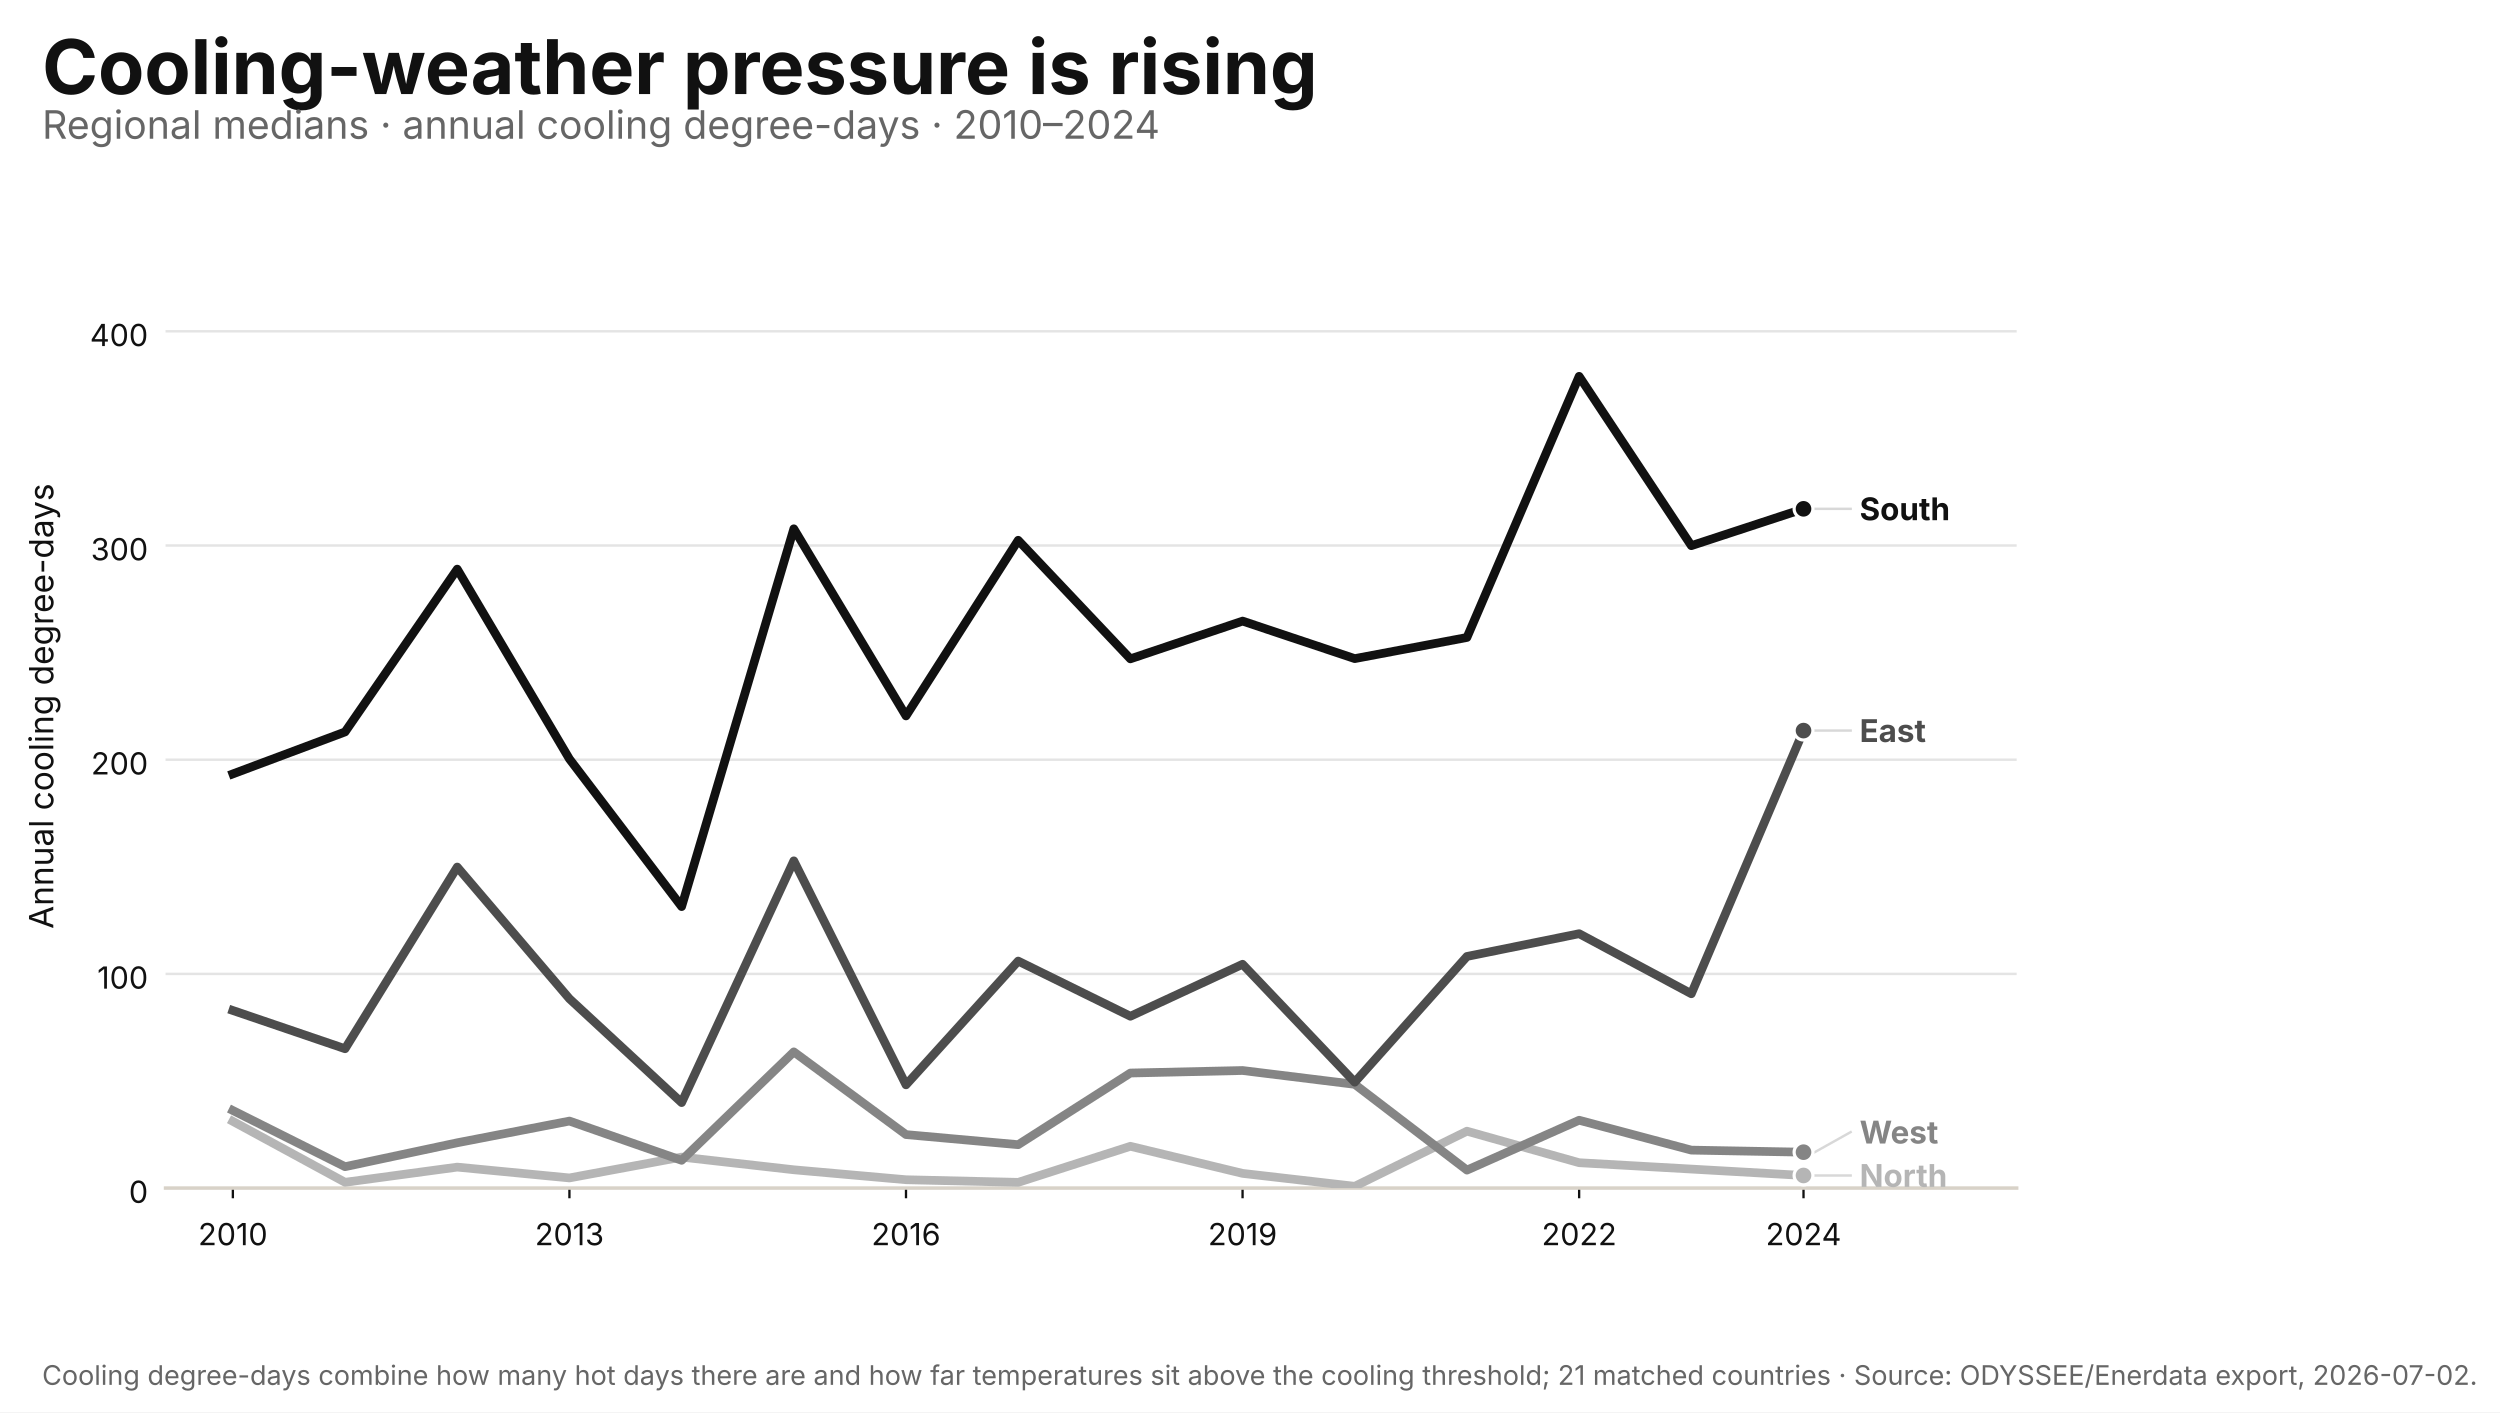
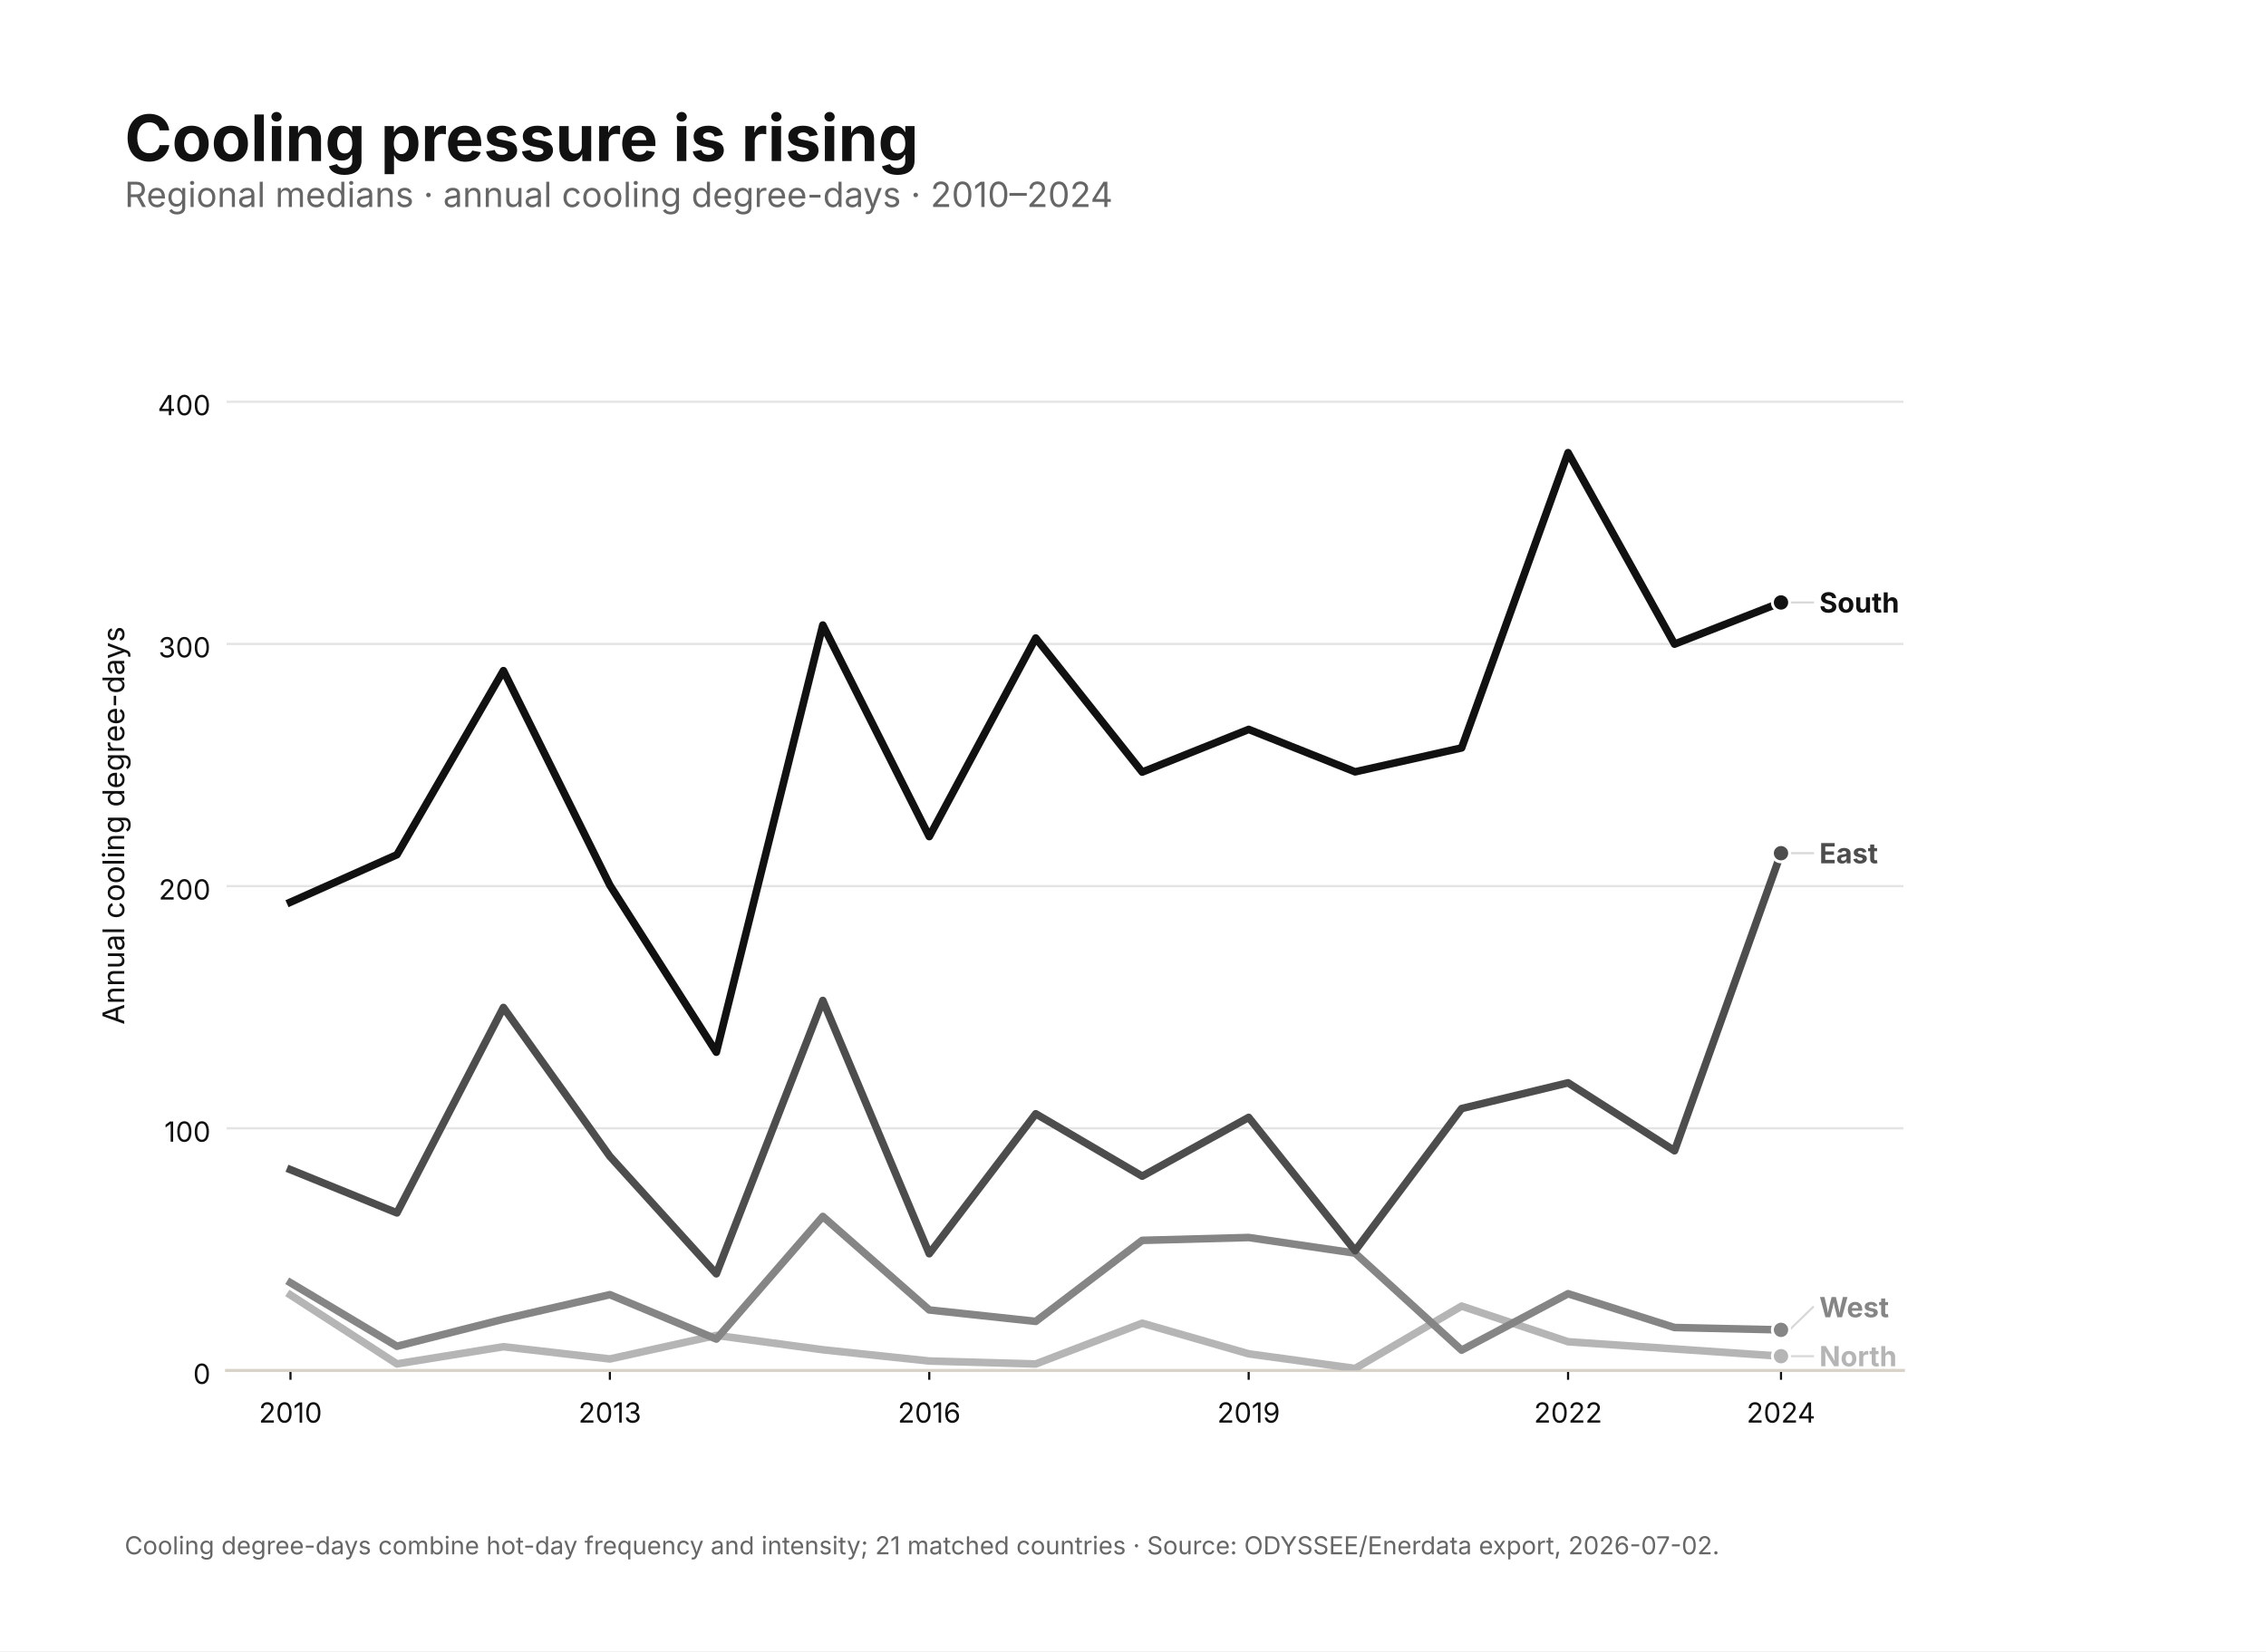
- <svg xmlns="http://www.w3.org/2000/svg" xmlns:xlink="http://www.w3.org/1999/xlink" width="860.555pt" height="486.144pt" viewBox="0 0 860.555 486.144" version="1.1">
+ <svg xmlns="http://www.w3.org/2000/svg" xmlns:xlink="http://www.w3.org/1999/xlink" width="849.6pt" height="619.2pt" viewBox="0 0 849.6 619.2" version="1.1">
  <defs>
    <style type="text/css">*{stroke-linejoin: round; stroke-linecap: butt}</style>
  </defs>
  <g id="figure_1">
    <g id="patch_1">
-       <path d="M 0 486.144 L 860.555 486.144 L 860.555 0 L 0 0 z " style="fill: #ffffff" />
+       <path d="M 0 619.2 L 849.6 619.2 L 849.6 0 L 0 0 z " style="fill: #ffffff" />
    </g>
    <g id="axes_1">
      <g id="patch_2">
-         <path d="M 56.984 408.96 L 694.184 408.96 L 694.184 77.184 L 56.984 77.184 z " style="fill: #ffffff" />
+         <path d="M 84.96 513.936 L 713.664 513.936 L 713.664 105.264 L 84.96 105.264 z " style="fill: #ffffff" />
      </g>
      <g id="matplotlib.axis_1">
        <g id="xtick_1">
          <g id="line2d_1">
            <defs>
              <path id="mbba8bcf165" d="M 0 0 L 0 3.5 " style="stroke: #111111; stroke-width: 0.8" />
            </defs>
            <g>
-               <use xlink:href="#mbba8bcf165" x="80.155" y="408.96" style="fill: #111111; stroke: #111111; stroke-width: 0.8" />
+               <use xlink:href="#mbba8bcf165" x="108.911" y="513.936" style="fill: #111111; stroke: #111111; stroke-width: 0.8" />
            </g>
          </g>
          <g id="text_1">
-             <text style="font-size: 10.5px; font-family: 'Inter', 'Helvetica Neue', 'Arial', 'DejaVu Sans', sans-serif; text-anchor: middle; fill: #111111" x="80.155" y="428.632" transform="rotate(-0 80.15485 428.6319)">2010</text>
+             <text style="font-size: 10.4px; font-family: 'Inter', 'Helvetica Neue', 'Arial', 'DejaVu Sans', sans-serif; text-anchor: middle; fill: #111111" x="108.911" y="533.511" transform="rotate(-0 108.9106 533.511)">2010</text>
          </g>
        </g>
        <g id="xtick_2">
          <g id="line2d_2">
            <g>
-               <use xlink:href="#mbba8bcf165" x="196.009" y="408.96" style="fill: #111111; stroke: #111111; stroke-width: 0.8" />
+               <use xlink:href="#mbba8bcf165" x="228.664" y="513.936" style="fill: #111111; stroke: #111111; stroke-width: 0.8" />
            </g>
          </g>
          <g id="text_2">
-             <text style="font-size: 10.5px; font-family: 'Inter', 'Helvetica Neue', 'Arial', 'DejaVu Sans', sans-serif; text-anchor: middle; fill: #111111" x="196.009" y="428.632" transform="rotate(-0 196.0094 428.6319)">2013</text>
+             <text style="font-size: 10.4px; font-family: 'Inter', 'Helvetica Neue', 'Arial', 'DejaVu Sans', sans-serif; text-anchor: middle; fill: #111111" x="228.664" y="533.511" transform="rotate(-0 228.6638 533.511)">2013</text>
          </g>
        </g>
        <g id="xtick_3">
          <g id="line2d_3">
            <g>
-               <use xlink:href="#mbba8bcf165" x="311.864" y="408.96" style="fill: #111111; stroke: #111111; stroke-width: 0.8" />
+               <use xlink:href="#mbba8bcf165" x="348.417" y="513.936" style="fill: #111111; stroke: #111111; stroke-width: 0.8" />
            </g>
          </g>
          <g id="text_3">
-             <text style="font-size: 10.5px; font-family: 'Inter', 'Helvetica Neue', 'Arial', 'DejaVu Sans', sans-serif; text-anchor: middle; fill: #111111" x="311.864" y="428.632" transform="rotate(-0 311.8639 428.6319)">2016</text>
+             <text style="font-size: 10.4px; font-family: 'Inter', 'Helvetica Neue', 'Arial', 'DejaVu Sans', sans-serif; text-anchor: middle; fill: #111111" x="348.417" y="533.511" transform="rotate(-0 348.4169 533.511)">2016</text>
          </g>
        </g>
        <g id="xtick_4">
          <g id="line2d_4">
            <g>
-               <use xlink:href="#mbba8bcf165" x="427.718" y="408.96" style="fill: #111111; stroke: #111111; stroke-width: 0.8" />
+               <use xlink:href="#mbba8bcf165" x="468.17" y="513.936" style="fill: #111111; stroke: #111111; stroke-width: 0.8" />
            </g>
          </g>
          <g id="text_4">
-             <text style="font-size: 10.5px; font-family: 'Inter', 'Helvetica Neue', 'Arial', 'DejaVu Sans', sans-serif; text-anchor: middle; fill: #111111" x="427.718" y="428.632" transform="rotate(-0 427.7185 428.6319)">2019</text>
+             <text style="font-size: 10.4px; font-family: 'Inter', 'Helvetica Neue', 'Arial', 'DejaVu Sans', sans-serif; text-anchor: middle; fill: #111111" x="468.17" y="533.511" transform="rotate(-0 468.1701 533.511)">2019</text>
          </g>
        </g>
        <g id="xtick_5">
          <g id="line2d_5">
            <g>
-               <use xlink:href="#mbba8bcf165" x="543.573" y="408.96" style="fill: #111111; stroke: #111111; stroke-width: 0.8" />
+               <use xlink:href="#mbba8bcf165" x="587.923" y="513.936" style="fill: #111111; stroke: #111111; stroke-width: 0.8" />
            </g>
          </g>
          <g id="text_5">
-             <text style="font-size: 10.5px; font-family: 'Inter', 'Helvetica Neue', 'Arial', 'DejaVu Sans', sans-serif; text-anchor: middle; fill: #111111" x="543.573" y="428.632" transform="rotate(-0 543.573 428.6319)">2022</text>
+             <text style="font-size: 10.4px; font-family: 'Inter', 'Helvetica Neue', 'Arial', 'DejaVu Sans', sans-serif; text-anchor: middle; fill: #111111" x="587.923" y="533.511" transform="rotate(-0 587.9232 533.511)">2022</text>
          </g>
        </g>
        <g id="xtick_6">
          <g id="line2d_6">
            <g>
-               <use xlink:href="#mbba8bcf165" x="620.809" y="408.96" style="fill: #111111; stroke: #111111; stroke-width: 0.8" />
+               <use xlink:href="#mbba8bcf165" x="667.759" y="513.936" style="fill: #111111; stroke: #111111; stroke-width: 0.8" />
            </g>
          </g>
          <g id="text_6">
-             <text style="font-size: 10.5px; font-family: 'Inter', 'Helvetica Neue', 'Arial', 'DejaVu Sans', sans-serif; text-anchor: middle; fill: #111111" x="620.809" y="428.632" transform="rotate(-0 620.8094 428.6319)">2024</text>
+             <text style="font-size: 10.4px; font-family: 'Inter', 'Helvetica Neue', 'Arial', 'DejaVu Sans', sans-serif; text-anchor: middle; fill: #111111" x="667.759" y="533.511" transform="rotate(-0 667.7586 533.511)">2024</text>
          </g>
        </g>
      </g>
      <g id="matplotlib.axis_2">
        <g id="ytick_1">
          <g id="line2d_7">
-             <path d="M 56.984 408.96 L 694.184 408.96 " clip-path="url(#p5b5c0cf4af)" style="fill: none; stroke: #e4e4e4; stroke-width: 0.85; stroke-linecap: square" />
+             <path d="M 84.96 513.936 L 713.664 513.936 " clip-path="url(#p3c943a50df)" style="fill: none; stroke: #e4e4e4; stroke-width: 0.85; stroke-linecap: square" />
          </g>
          <g id="line2d_8" />
          <g id="text_7">
-             <text style="font-size: 10.5px; font-family: 'Inter', 'Helvetica Neue', 'Arial', 'DejaVu Sans', sans-serif; text-anchor: end; fill: #111111" x="50.984" y="414.046" transform="rotate(-0 50.98394 414.0459)">0</text>
+             <text style="font-size: 10.4px; font-family: 'Inter', 'Helvetica Neue', 'Arial', 'DejaVu Sans', sans-serif; text-anchor: end; fill: #111111" x="78.96" y="518.973" transform="rotate(-0 78.96 518.9735)">0</text>
          </g>
        </g>
        <g id="ytick_2">
          <g id="line2d_9">
-             <path d="M 56.984 335.232 L 694.184 335.232 " clip-path="url(#p5b5c0cf4af)" style="fill: none; stroke: #e4e4e4; stroke-width: 0.85; stroke-linecap: square" />
+             <path d="M 84.96 423.12 L 713.664 423.12 " clip-path="url(#p3c943a50df)" style="fill: none; stroke: #e4e4e4; stroke-width: 0.85; stroke-linecap: square" />
          </g>
          <g id="line2d_10" />
          <g id="text_8">
-             <text style="font-size: 10.5px; font-family: 'Inter', 'Helvetica Neue', 'Arial', 'DejaVu Sans', sans-serif; text-anchor: end; fill: #111111" x="50.984" y="340.318" transform="rotate(-0 50.98394 340.3179)">100</text>
+             <text style="font-size: 10.4px; font-family: 'Inter', 'Helvetica Neue', 'Arial', 'DejaVu Sans', sans-serif; text-anchor: end; fill: #111111" x="78.96" y="428.158" transform="rotate(-0 78.96 428.1575)">100</text>
          </g>
        </g>
        <g id="ytick_3">
          <g id="line2d_11">
-             <path d="M 56.984 261.504 L 694.184 261.504 " clip-path="url(#p5b5c0cf4af)" style="fill: none; stroke: #e4e4e4; stroke-width: 0.85; stroke-linecap: square" />
+             <path d="M 84.96 332.304 L 713.664 332.304 " clip-path="url(#p3c943a50df)" style="fill: none; stroke: #e4e4e4; stroke-width: 0.85; stroke-linecap: square" />
          </g>
          <g id="line2d_12" />
          <g id="text_9">
-             <text style="font-size: 10.5px; font-family: 'Inter', 'Helvetica Neue', 'Arial', 'DejaVu Sans', sans-serif; text-anchor: end; fill: #111111" x="50.984" y="266.59" transform="rotate(-0 50.98394 266.5899)">200</text>
+             <text style="font-size: 10.4px; font-family: 'Inter', 'Helvetica Neue', 'Arial', 'DejaVu Sans', sans-serif; text-anchor: end; fill: #111111" x="78.96" y="337.341" transform="rotate(-0 78.96 337.3415)">200</text>
          </g>
        </g>
        <g id="ytick_4">
          <g id="line2d_13">
-             <path d="M 56.984 187.776 L 694.184 187.776 " clip-path="url(#p5b5c0cf4af)" style="fill: none; stroke: #e4e4e4; stroke-width: 0.85; stroke-linecap: square" />
+             <path d="M 84.96 241.488 L 713.664 241.488 " clip-path="url(#p3c943a50df)" style="fill: none; stroke: #e4e4e4; stroke-width: 0.85; stroke-linecap: square" />
          </g>
          <g id="line2d_14" />
          <g id="text_10">
-             <text style="font-size: 10.5px; font-family: 'Inter', 'Helvetica Neue', 'Arial', 'DejaVu Sans', sans-serif; text-anchor: end; fill: #111111" x="50.984" y="192.862" transform="rotate(-0 50.98394 192.8619)">300</text>
+             <text style="font-size: 10.4px; font-family: 'Inter', 'Helvetica Neue', 'Arial', 'DejaVu Sans', sans-serif; text-anchor: end; fill: #111111" x="78.96" y="246.525" transform="rotate(-0 78.96 246.5255)">300</text>
          </g>
        </g>
        <g id="ytick_5">
          <g id="line2d_15">
-             <path d="M 56.984 114.048 L 694.184 114.048 " clip-path="url(#p5b5c0cf4af)" style="fill: none; stroke: #e4e4e4; stroke-width: 0.85; stroke-linecap: square" />
+             <path d="M 84.96 150.672 L 713.664 150.672 " clip-path="url(#p3c943a50df)" style="fill: none; stroke: #e4e4e4; stroke-width: 0.85; stroke-linecap: square" />
          </g>
          <g id="line2d_16" />
          <g id="text_11">
-             <text style="font-size: 10.5px; font-family: 'Inter', 'Helvetica Neue', 'Arial', 'DejaVu Sans', sans-serif; text-anchor: end; fill: #111111" x="50.984" y="119.134" transform="rotate(-0 50.98394 119.1339)">400</text>
+             <text style="font-size: 10.4px; font-family: 'Inter', 'Helvetica Neue', 'Arial', 'DejaVu Sans', sans-serif; text-anchor: end; fill: #111111" x="78.96" y="155.709" transform="rotate(-0 78.96 155.7095)">400</text>
          </g>
        </g>
        <g id="text_12">
-           <text style="font-size: 11.5px; font-family: 'Inter', 'Helvetica Neue', 'Arial', 'DejaVu Sans', sans-serif; text-anchor: middle; fill: #111111" x="18.341" y="243.072" transform="rotate(-90 18.34062 243.072)">Annual cooling degree-days</text>
+           <text style="font-size: 11.2px; font-family: 'Inter', 'Helvetica Neue', 'Arial', 'DejaVu Sans', sans-serif; text-anchor: middle; fill: #111111" x="46.578" y="309.6" transform="rotate(-90 46.57833 309.6)">Annual cooling degree-days</text>
        </g>
      </g>
      <g id="line2d_17">
-         <path d="M 624.671 404.624 L 637.029 404.624 " clip-path="url(#p5b5c0cf4af)" style="fill: none; stroke: #d8d8d8; stroke-width: 0.85; stroke-linecap: square" />
+         <path d="M 670.952 508.595 L 679.734 508.595 " clip-path="url(#p3c943a50df)" style="fill: none; stroke: #d8d8d8; stroke-width: 0.8; stroke-linecap: square" />
      </g>
      <g id="line2d_18">
-         <path d="M 624.671 396.604 L 637.029 389.694 " clip-path="url(#p5b5c0cf4af)" style="fill: none; stroke: #d8d8d8; stroke-width: 0.85; stroke-linecap: square" />
+         <path d="M 670.952 498.717 L 679.734 490.205 " clip-path="url(#p3c943a50df)" style="fill: none; stroke: #d8d8d8; stroke-width: 0.8; stroke-linecap: square" />
      </g>
      <g id="line2d_19">
-         <path d="M 624.671 251.488 L 637.029 251.488 " clip-path="url(#p5b5c0cf4af)" style="fill: none; stroke: #d8d8d8; stroke-width: 0.85; stroke-linecap: square" />
+         <path d="M 670.952 319.967 L 679.734 319.967 " clip-path="url(#p3c943a50df)" style="fill: none; stroke: #d8d8d8; stroke-width: 0.8; stroke-linecap: square" />
      </g>
      <g id="line2d_20">
-         <path d="M 624.671 175.148 L 637.029 175.148 " clip-path="url(#p5b5c0cf4af)" style="fill: none; stroke: #d8d8d8; stroke-width: 0.85; stroke-linecap: square" />
+         <path d="M 670.952 225.933 L 679.734 225.933 " clip-path="url(#p3c943a50df)" style="fill: none; stroke: #d8d8d8; stroke-width: 0.8; stroke-linecap: square" />
      </g>
      <g id="patch_3">
-         <path d="M 56.984 408.96 L 694.184 408.96 " style="fill: none; stroke: #d8d2c8; stroke-width: 1.2; stroke-linejoin: miter; stroke-linecap: square" />
+         <path d="M 84.96 513.936 L 713.664 513.936 " style="fill: none; stroke: #d8d2c8; stroke-width: 1.15; stroke-linejoin: miter; stroke-linecap: square" />
      </g>
      <g id="line2d_21">
-         <path d="M 80.155 385.992 L 118.773 406.967 L 157.391 401.743 L 196.009 405.469 L 234.628 398.293 L 273.246 402.665 L 311.864 406.09 L 350.482 406.991 L 389.1 394.581 L 427.718 403.903 L 466.337 408.355 L 504.955 389.378 L 543.573 400.23 L 582.191 402.418 L 620.809 404.624 " clip-path="url(#p5b5c0cf4af)" style="fill: none; stroke: #b5b5b5; stroke-width: 3; stroke-linecap: square" />
+         <path d="M 108.911 485.644 L 148.828 511.481 L 188.746 505.046 L 228.664 509.636 L 268.581 500.797 L 308.499 506.182 L 348.417 510.401 L 388.335 511.51 L 428.252 496.225 L 468.17 507.707 L 508.088 513.19 L 548.005 489.816 L 587.923 503.182 L 627.841 505.878 L 667.759 508.595 " clip-path="url(#p3c943a50df)" style="fill: none; stroke: #b5b5b5; stroke-width: 2.85; stroke-linecap: square" />
      </g>
      <g id="line2d_22">
-         <path d="M 80.155 382.26 L 118.773 401.598 L 157.391 393.367 L 196.009 385.893 L 234.628 399.404 L 273.246 362.081 L 311.864 390.548 L 350.482 394.024 L 389.1 369.36 L 427.718 368.491 L 466.337 373.253 L 504.955 402.778 L 543.573 385.611 L 582.191 395.896 L 620.809 396.604 " clip-path="url(#p5b5c0cf4af)" style="fill: none; stroke: #858585; stroke-width: 3; stroke-linecap: square" />
+         <path d="M 108.911 481.048 L 148.828 504.868 L 188.746 494.729 L 228.664 485.523 L 268.581 502.165 L 308.499 456.191 L 348.417 491.257 L 388.335 495.539 L 428.252 465.158 L 468.17 464.088 L 508.088 469.953 L 548.005 506.321 L 587.923 485.175 L 627.841 497.845 L 667.759 498.717 " clip-path="url(#p3c943a50df)" style="fill: none; stroke: #858585; stroke-width: 2.85; stroke-linecap: square" />
      </g>
      <g id="line2d_23">
-         <path d="M 80.155 347.837 L 118.773 360.998 L 157.391 298.459 L 196.009 343.787 L 234.628 379.534 L 273.246 296.322 L 311.864 373.423 L 350.482 330.826 L 389.1 349.815 L 427.718 331.924 L 466.337 372.506 L 504.955 329.232 L 543.573 321.397 L 582.191 342.072 L 620.809 251.488 " clip-path="url(#p5b5c0cf4af)" style="fill: none; stroke: #4d4d4d; stroke-width: 3; stroke-linecap: square" />
+         <path d="M 108.911 438.646 L 148.828 454.857 L 188.746 377.824 L 228.664 433.658 L 268.581 477.69 L 308.499 375.192 L 348.417 470.162 L 388.335 417.693 L 428.252 441.083 L 468.17 419.046 L 508.088 469.034 L 548.005 415.729 L 587.923 406.078 L 627.841 431.546 L 667.759 319.967 " clip-path="url(#p3c943a50df)" style="fill: none; stroke: #4d4d4d; stroke-width: 2.85; stroke-linecap: square" />
      </g>
      <g id="line2d_24">
-         <path d="M 80.155 266.392 L 118.773 251.948 L 157.391 195.91 L 196.009 261.247 L 234.628 312.065 L 273.246 182.028 L 311.864 246.429 L 350.482 185.977 L 389.1 226.79 L 427.718 213.795 L 466.337 226.711 L 504.955 219.428 L 543.573 129.545 L 582.191 187.832 L 620.809 175.148 " clip-path="url(#p5b5c0cf4af)" style="fill: none; stroke: #111111; stroke-width: 3; stroke-linecap: square" />
+         <path d="M 108.911 338.325 L 148.828 320.533 L 188.746 251.507 L 228.664 331.988 L 268.581 394.583 L 308.499 234.407 L 348.417 313.735 L 388.335 239.272 L 428.252 289.545 L 468.17 273.538 L 508.088 289.448 L 548.005 280.477 L 587.923 169.76 L 627.841 241.557 L 667.759 225.933 " clip-path="url(#p3c943a50df)" style="fill: none; stroke: #111111; stroke-width: 2.85; stroke-linecap: square" />
      </g>
      <g id="text_13">
-         <text style="font-weight: 700; font-size: 10.8px; font-family: 'Inter', 'Helvetica Neue', 'Arial', 'DejaVu Sans', sans-serif; text-anchor: start; fill: #b5b5b5" x="640.118" y="408.551" transform="rotate(-0 640.1185 408.5512)">North</text>
+         <text style="font-weight: 700; font-size: 10.4px; font-family: 'Inter', 'Helvetica Neue', 'Arial', 'DejaVu Sans', sans-serif; text-anchor: start; fill: #b5b5b5" x="682.129" y="512.377" transform="rotate(-0 682.129 512.3767)">North</text>
      </g>
      <g id="text_14">
-         <text style="font-weight: 700; font-size: 10.8px; font-family: 'Inter', 'Helvetica Neue', 'Arial', 'DejaVu Sans', sans-serif; text-anchor: start; fill: #858585" x="640.118" y="393.621" transform="rotate(-0 640.1185 393.6212)">West</text>
+         <text style="font-weight: 700; font-size: 10.4px; font-family: 'Inter', 'Helvetica Neue', 'Arial', 'DejaVu Sans', sans-serif; text-anchor: start; fill: #858585" x="682.129" y="493.986" transform="rotate(-0 682.129 493.9865)">West</text>
      </g>
      <g id="text_15">
-         <text style="font-weight: 700; font-size: 10.8px; font-family: 'Inter', 'Helvetica Neue', 'Arial', 'DejaVu Sans', sans-serif; text-anchor: start; fill: #4d4d4d" x="640.118" y="255.415" transform="rotate(-0 640.1185 255.4153)">East</text>
+         <text style="font-weight: 700; font-size: 10.4px; font-family: 'Inter', 'Helvetica Neue', 'Arial', 'DejaVu Sans', sans-serif; text-anchor: start; fill: #4d4d4d" x="682.129" y="323.748" transform="rotate(-0 682.129 323.7484)">East</text>
      </g>
      <g id="text_16">
-         <text style="font-weight: 700; font-size: 10.8px; font-family: 'Inter', 'Helvetica Neue', 'Arial', 'DejaVu Sans', sans-serif; text-anchor: start; fill: #111111" x="640.118" y="179.075" transform="rotate(-0 640.1185 179.0753)">South</text>
+         <text style="font-weight: 700; font-size: 10.4px; font-family: 'Inter', 'Helvetica Neue', 'Arial', 'DejaVu Sans', sans-serif; text-anchor: start; fill: #111111" x="682.129" y="229.715" transform="rotate(-0 682.129 229.7151)">South</text>
      </g>
      <g id="PathCollection_1">
        <defs>
          <path id="mb0213b661f" d="M 0 3.24 C 0.859 3.24 1.684 2.899 2.291 2.291 C 2.899 1.684 3.24 0.859 3.24 0 C 3.24 -0.859 2.899 -1.684 2.291 -2.291 C 1.684 -2.899 0.859 -3.24 0 -3.24 C -0.859 -3.24 -1.684 -2.899 -2.291 -2.291 C -2.899 -1.684 -3.24 -0.859 -3.24 0 C -3.24 0.859 -2.899 1.684 -2.291 2.291 C -1.684 2.899 -0.859 3.24 0 3.24 z " style="stroke: #ffffff; stroke-width: 1.1" />
        </defs>
-         <g clip-path="url(#p5b5c0cf4af)">
-           <use xlink:href="#mb0213b661f" x="620.809" y="404.624" style="fill: #b5b5b5; stroke: #ffffff; stroke-width: 1.1" />
+         <g clip-path="url(#p3c943a50df)">
+           <use xlink:href="#mb0213b661f" x="667.759" y="508.595" style="fill: #b5b5b5; stroke: #ffffff; stroke-width: 1.1" />
        </g>
      </g>
      <g id="PathCollection_2">
        <defs>
          <path id="m3602433d1e" d="M 0 3.24 C 0.859 3.24 1.684 2.899 2.291 2.291 C 2.899 1.684 3.24 0.859 3.24 0 C 3.24 -0.859 2.899 -1.684 2.291 -2.291 C 1.684 -2.899 0.859 -3.24 0 -3.24 C -0.859 -3.24 -1.684 -2.899 -2.291 -2.291 C -2.899 -1.684 -3.24 -0.859 -3.24 0 C -3.24 0.859 -2.899 1.684 -2.291 2.291 C -1.684 2.899 -0.859 3.24 0 3.24 z " style="stroke: #ffffff; stroke-width: 1.1" />
        </defs>
-         <g clip-path="url(#p5b5c0cf4af)">
-           <use xlink:href="#m3602433d1e" x="620.809" y="396.604" style="fill: #858585; stroke: #ffffff; stroke-width: 1.1" />
+         <g clip-path="url(#p3c943a50df)">
+           <use xlink:href="#m3602433d1e" x="667.759" y="498.717" style="fill: #858585; stroke: #ffffff; stroke-width: 1.1" />
        </g>
      </g>
      <g id="PathCollection_3">
        <defs>
          <path id="mcf23ad8de6" d="M 0 3.24 C 0.859 3.24 1.684 2.899 2.291 2.291 C 2.899 1.684 3.24 0.859 3.24 0 C 3.24 -0.859 2.899 -1.684 2.291 -2.291 C 1.684 -2.899 0.859 -3.24 0 -3.24 C -0.859 -3.24 -1.684 -2.899 -2.291 -2.291 C -2.899 -1.684 -3.24 -0.859 -3.24 0 C -3.24 0.859 -2.899 1.684 -2.291 2.291 C -1.684 2.899 -0.859 3.24 0 3.24 z " style="stroke: #ffffff; stroke-width: 1.1" />
        </defs>
-         <g clip-path="url(#p5b5c0cf4af)">
-           <use xlink:href="#mcf23ad8de6" x="620.809" y="251.488" style="fill: #4d4d4d; stroke: #ffffff; stroke-width: 1.1" />
+         <g clip-path="url(#p3c943a50df)">
+           <use xlink:href="#mcf23ad8de6" x="667.759" y="319.967" style="fill: #4d4d4d; stroke: #ffffff; stroke-width: 1.1" />
        </g>
      </g>
      <g id="PathCollection_4">
        <defs>
          <path id="me3abb27690" d="M 0 3.24 C 0.859 3.24 1.684 2.899 2.291 2.291 C 2.899 1.684 3.24 0.859 3.24 0 C 3.24 -0.859 2.899 -1.684 2.291 -2.291 C 1.684 -2.899 0.859 -3.24 0 -3.24 C -0.859 -3.24 -1.684 -2.899 -2.291 -2.291 C -2.899 -1.684 -3.24 -0.859 -3.24 0 C -3.24 0.859 -2.899 1.684 -2.291 2.291 C -1.684 2.899 -0.859 3.24 0 3.24 z " style="stroke: #ffffff; stroke-width: 1.1" />
        </defs>
-         <g clip-path="url(#p5b5c0cf4af)">
-           <use xlink:href="#me3abb27690" x="620.809" y="175.148" style="fill: #111111; stroke: #ffffff; stroke-width: 1.1" />
+         <g clip-path="url(#p3c943a50df)">
+           <use xlink:href="#me3abb27690" x="667.759" y="225.933" style="fill: #111111; stroke: #ffffff; stroke-width: 1.1" />
        </g>
      </g>
    </g>
    <g id="text_17">
-       <text style="font-weight: 700; font-size: 26px; font-family: 'Inter', 'Helvetica Neue', 'Arial', 'DejaVu Sans', sans-serif; text-anchor: start; fill: #111111" x="14.504" y="32.388" transform="rotate(-0 14.50394 32.3875)">Cooling-weather pressure is rising</text>
+       <text style="font-weight: 700; font-size: 24px; font-family: 'Inter', 'Helvetica Neue', 'Arial', 'DejaVu Sans', sans-serif; text-anchor: start; fill: #111111" x="46.728" y="60.402" transform="rotate(-0 46.728 60.402)">Cooling pressure is rising</text>
    </g>
    <g id="text_18">
-       <text style="font-size: 13.5px; font-family: 'Inter', 'Helvetica Neue', 'Arial', 'DejaVu Sans', sans-serif; text-anchor: start; fill: #666666" x="14.504" y="47.753" transform="rotate(-0 14.50394 47.75332)">Regional medians · annual cooling degree-days · 2010–2024</text>
+       <text style="font-size: 13px; font-family: 'Inter', 'Helvetica Neue', 'Arial', 'DejaVu Sans', sans-serif; text-anchor: start; fill: #666666" x="46.728" y="77.61" transform="rotate(-0 46.728 77.60975)">Regional medians · annual cooling degree-days · 2010–2024</text>
    </g>
    <g id="text_19">
-       <text style="font-size: 9.3px; font-family: 'Inter', 'Helvetica Neue', 'Arial', 'DejaVu Sans', sans-serif; text-anchor: start; fill: #666666" x="14.504" y="476.698" transform="rotate(-0 14.50394 476.6983)">Cooling degree-days combine how many hot days there are and how far temperatures sit above the cooling threshold; 21 matched countries · Source: ODYSSEE/Enerdata export, 2026-07-02.</text>
+       <text style="font-size: 9.3px; font-family: 'Inter', 'Helvetica Neue', 'Arial', 'DejaVu Sans', sans-serif; text-anchor: start; fill: #666666" x="46.728" y="582.898" transform="rotate(-0 46.728 582.8983)">Cooling degree-days combine hot-day frequency and intensity; 21 matched countries · Source: ODYSSEE/Enerdata export, 2026-07-02.</text>
    </g>
  </g>
  <defs>
-     <clipPath id="p5b5c0cf4af">
-       <rect x="56.984" y="77.184" width="637.2" height="331.776" />
+     <clipPath id="p3c943a50df">
+       <rect x="84.96" y="105.264" width="628.704" height="408.672" />
    </clipPath>
  </defs>
</svg>
